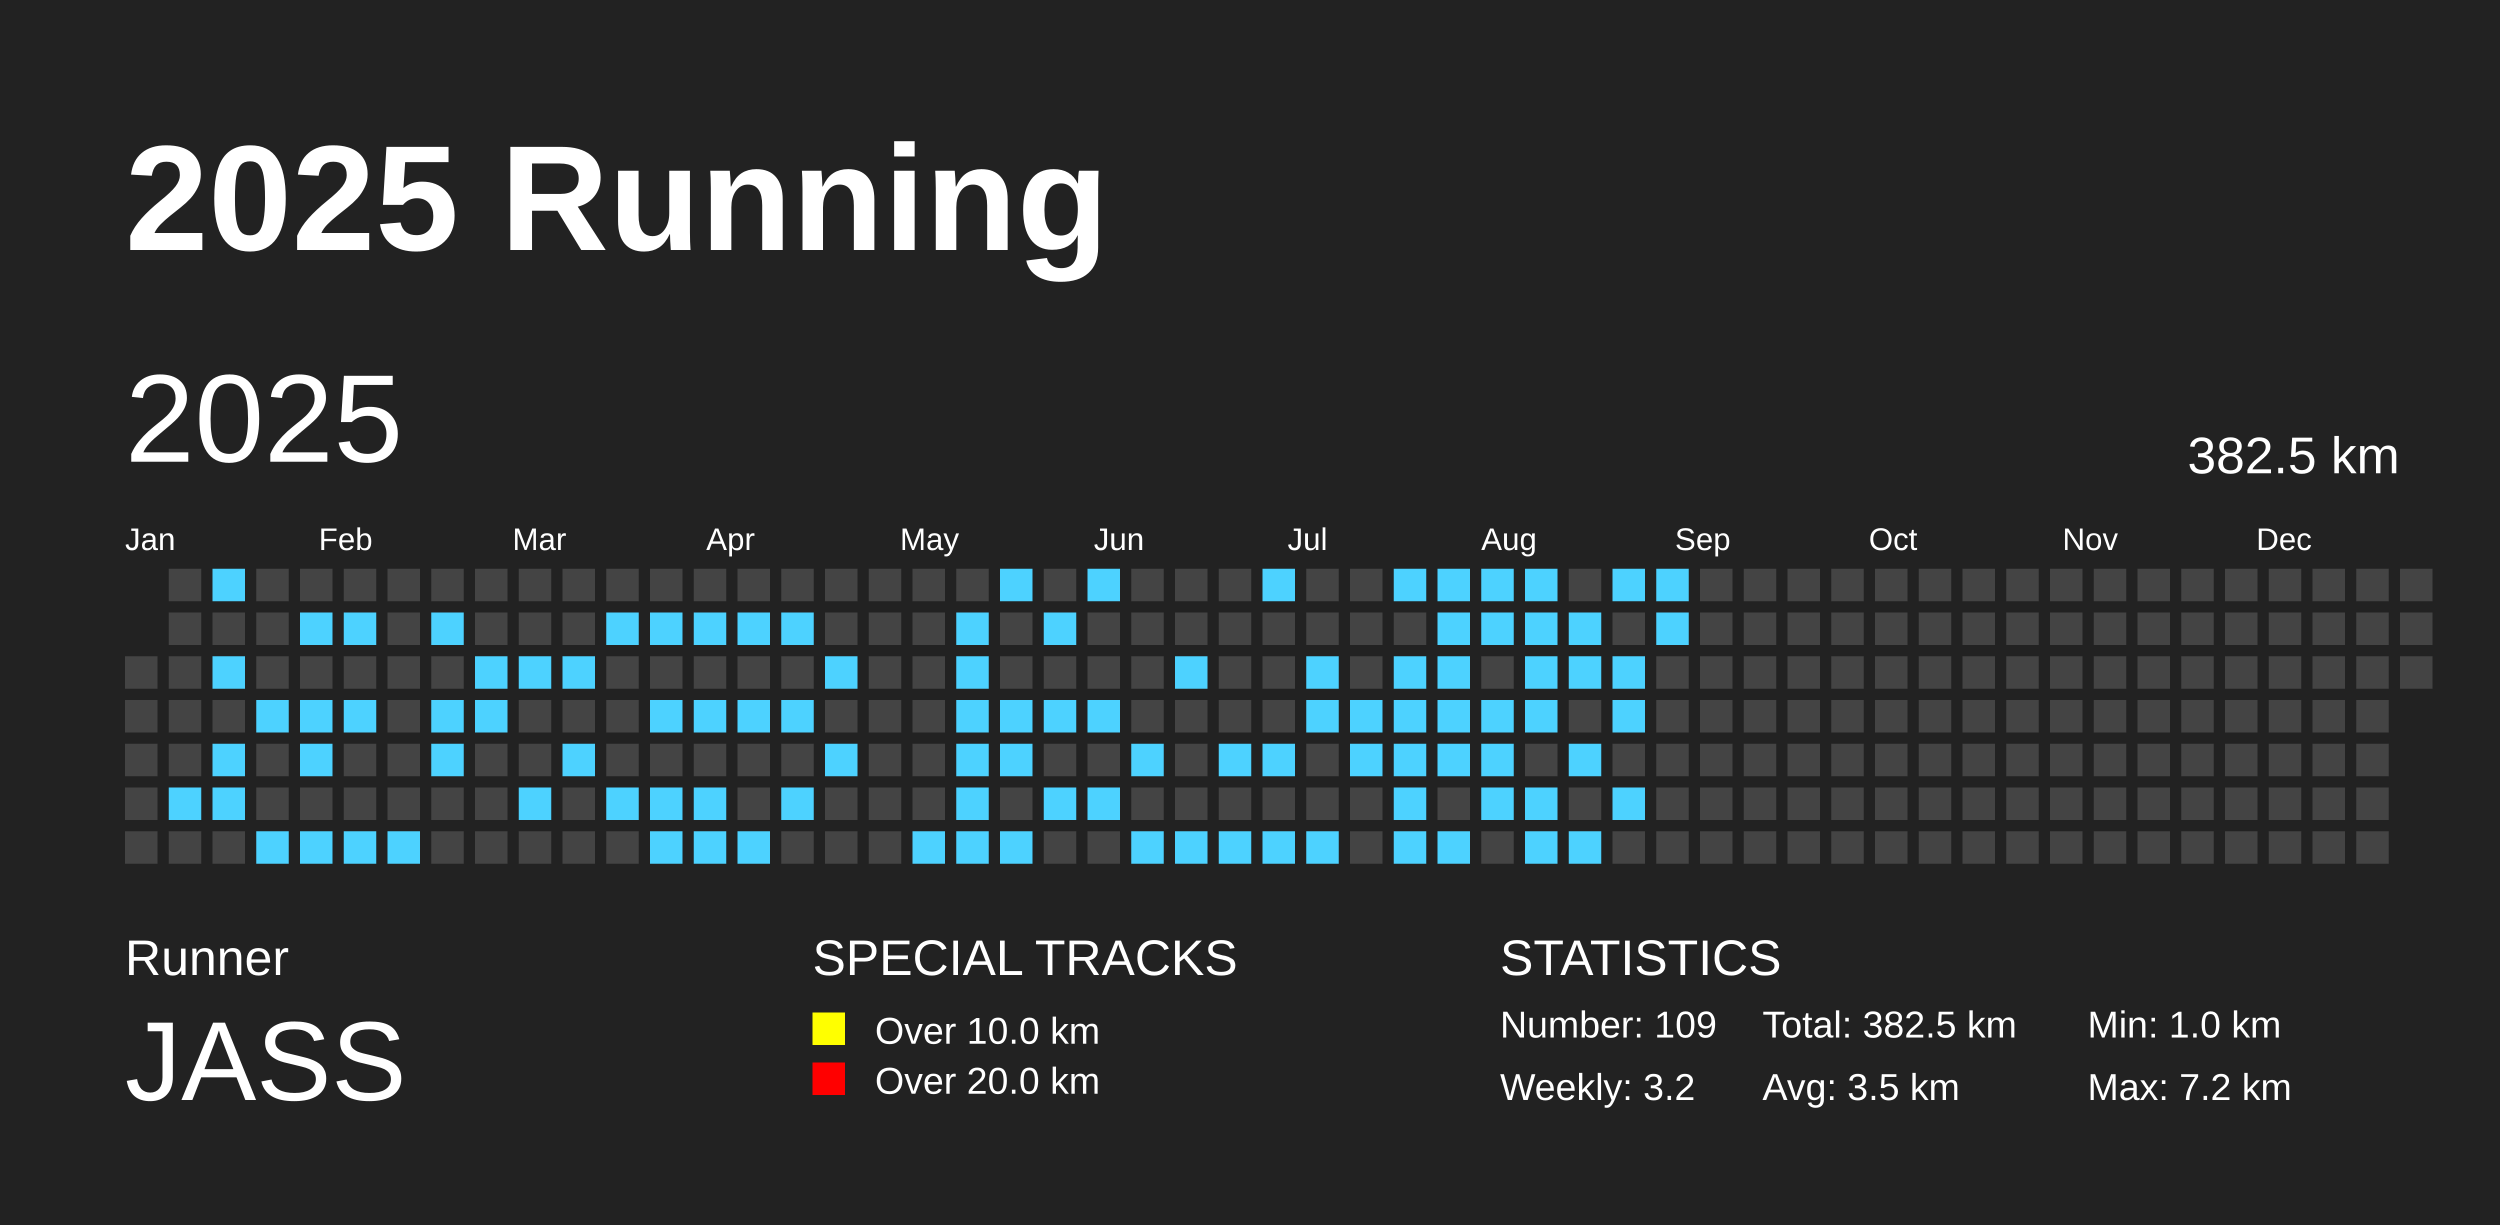
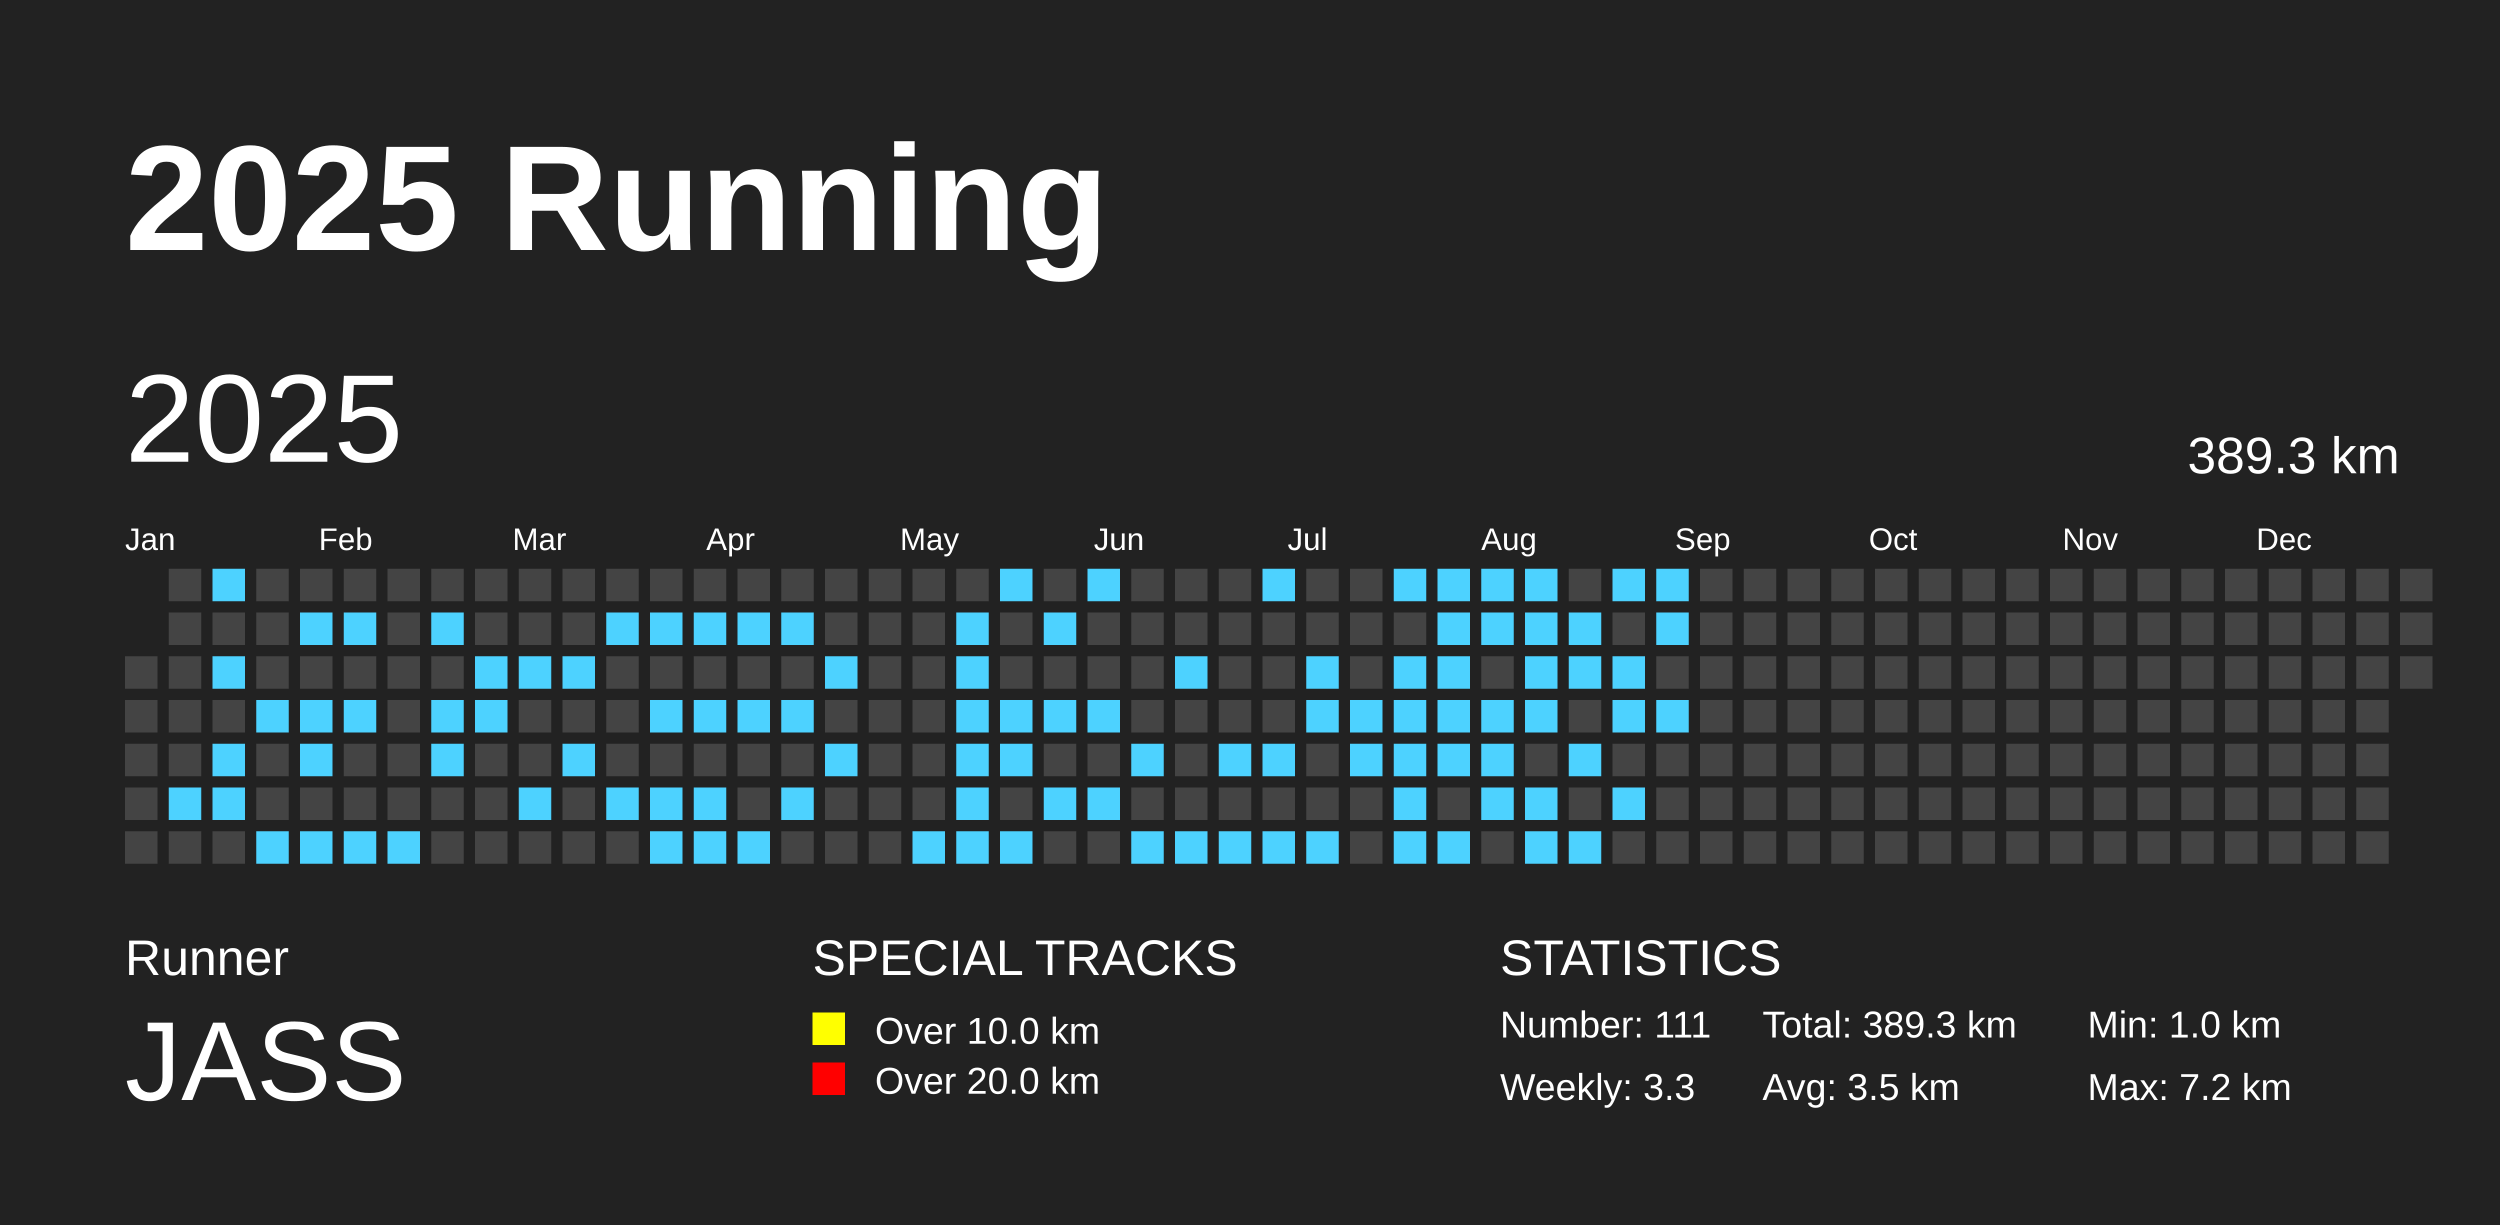
<svg xmlns="http://www.w3.org/2000/svg" baseProfile="full" height="98mm" version="1.1" viewBox="0,0,200,98" width="200mm">
  <defs />
  <rect fill="#222222" height="98" width="200" x="0" y="0" />
  <text fill="#FFFFFF" style="font-size:12px; font-family:Arial; font-weight:bold;" x="10" y="20">2025 Running</text>
  <text fill="#FFFFFF" style="font-size:4px; font-family:Arial" x="10" y="78">Runner</text>
  <text fill="#FFFFFF" style="font-size:9px; font-family:Arial" x="10" y="88">JASS</text>
  <text fill="#FFFFFF" style="font-size:4px; font-family:Arial" x="65" y="78">SPECIAL TRACKS</text>
  <rect fill="yellow" height="2.6" width="2.6" x="65" y="81" />
  <text fill="#FFFFFF" style="font-size:3px; font-family:Arial" x="70" y="83.5">Over 10.0 km</text>
  <rect fill="red" height="2.6" width="2.6" x="65" y="85" />
  <text fill="#FFFFFF" style="font-size:3px; font-family:Arial" x="70" y="87.5">Over 20.0 km</text>
  <text fill="#FFFFFF" style="font-size:4px; font-family:Arial" x="120" y="78">STATISTICS</text>
-   <text fill="#FFFFFF" style="font-size:3px; font-family:Arial" x="120" y="83">Number: 109</text>
-   <text fill="#FFFFFF" style="font-size:3px; font-family:Arial" x="120" y="88">Weekly: 3.2</text>
-   <text fill="#FFFFFF" style="font-size:3px; font-family:Arial" x="141" y="83">Total: 382.5 km</text>
+   <text fill="#FFFFFF" style="font-size:3px; font-family:Arial" x="120" y="83">Number: 111</text>
+   <text fill="#FFFFFF" style="font-size:3px; font-family:Arial" x="120" y="88">Weekly: 3.3</text>
+   <text fill="#FFFFFF" style="font-size:3px; font-family:Arial" x="141" y="83">Total: 389.3 km</text>
  <text fill="#FFFFFF" style="font-size:3px; font-family:Arial" x="141" y="88">Avg: 3.5 km</text>
  <text fill="#FFFFFF" style="font-size:3px; font-family:Arial" x="167" y="83">Min: 1.0 km</text>
  <text fill="#FFFFFF" style="font-size:3px; font-family:Arial" x="167" y="88">Max: 7.2 km</text>
  <text dominant-baseline="hanging" fill="#FFFFFF" style="font-size:10.0px; font-family:Arial;" x="10" y="30">2025</text>
-   <text dominant-baseline="hanging" fill="#FFFFFF" style="font-size:4.125px; font-family:Arial;" x="175" y="35">382.5 km</text>
+   <text dominant-baseline="hanging" fill="#FFFFFF" style="font-size:4.125px; font-family:Arial;" x="175" y="35">389.3 km</text>
  <text fill="#FFFFFF" style="font-size:2.5px; font-family:Arial" x="10.0" y="44">Jan</text>
  <text fill="#FFFFFF" style="font-size:2.5px; font-family:Arial" x="25.5" y="44">Feb</text>
  <text fill="#FFFFFF" style="font-size:2.5px; font-family:Arial" x="41.0" y="44">Mar</text>
  <text fill="#FFFFFF" style="font-size:2.5px; font-family:Arial" x="56.5" y="44">Apr</text>
  <text fill="#FFFFFF" style="font-size:2.5px; font-family:Arial" x="72.0" y="44">May</text>
  <text fill="#FFFFFF" style="font-size:2.5px; font-family:Arial" x="87.5" y="44">Jun</text>
  <text fill="#FFFFFF" style="font-size:2.5px; font-family:Arial" x="103.0" y="44">Jul</text>
  <text fill="#FFFFFF" style="font-size:2.5px; font-family:Arial" x="118.5" y="44">Aug</text>
  <text fill="#FFFFFF" style="font-size:2.5px; font-family:Arial" x="134.0" y="44">Sep</text>
  <text fill="#FFFFFF" style="font-size:2.5px; font-family:Arial" x="149.5" y="44">Oct</text>
  <text fill="#FFFFFF" style="font-size:2.5px; font-family:Arial" x="165.0" y="44">Nov</text>
  <text fill="#FFFFFF" style="font-size:2.5px; font-family:Arial" x="180.5" y="44">Dec</text>
  <rect fill="#444444" height="2.6" width="2.6" x="10.0" y="52.5" />
  <rect fill="#444444" height="2.6" width="2.6" x="10.0" y="56.0" />
  <rect fill="#444444" height="2.6" width="2.6" x="10.0" y="59.5" />
  <rect fill="#444444" height="2.6" width="2.6" x="10.0" y="63.0" />
  <rect fill="#444444" height="2.6" width="2.6" x="10.0" y="66.5" />
  <rect fill="#444444" height="2.6" width="2.6" x="13.5" y="45.5" />
  <rect fill="#444444" height="2.6" width="2.6" x="13.5" y="49.0" />
  <rect fill="#444444" height="2.6" width="2.6" x="13.5" y="52.5" />
  <rect fill="#444444" height="2.6" width="2.6" x="13.5" y="56.0" />
  <rect fill="#444444" height="2.6" width="2.6" x="13.5" y="59.5" />
  <rect fill="#4DD2FF" height="2.6" width="2.6" x="13.5" y="63.0" />
  <rect fill="#444444" height="2.6" width="2.6" x="13.5" y="66.5" />
  <rect fill="#4DD2FF" height="2.6" width="2.6" x="17.0" y="45.5" />
  <rect fill="#444444" height="2.6" width="2.6" x="17.0" y="49.0" />
  <rect fill="#4DD2FF" height="2.6" width="2.6" x="17.0" y="52.5" />
  <rect fill="#444444" height="2.6" width="2.6" x="17.0" y="56.0" />
  <rect fill="#4DD2FF" height="2.6" width="2.6" x="17.0" y="59.5" />
  <rect fill="#4DD2FF" height="2.6" width="2.6" x="17.0" y="63.0" />
  <rect fill="#444444" height="2.6" width="2.6" x="17.0" y="66.5" />
  <rect fill="#444444" height="2.6" width="2.6" x="20.5" y="45.5" />
  <rect fill="#444444" height="2.6" width="2.6" x="20.5" y="49.0" />
  <rect fill="#444444" height="2.6" width="2.6" x="20.5" y="52.5" />
  <rect fill="#4DD2FF" height="2.6" width="2.6" x="20.5" y="56.0" />
  <rect fill="#444444" height="2.6" width="2.6" x="20.5" y="59.5" />
  <rect fill="#444444" height="2.6" width="2.6" x="20.5" y="63.0" />
  <rect fill="#4DD2FF" height="2.6" width="2.6" x="20.5" y="66.5" />
  <rect fill="#444444" height="2.6" width="2.6" x="24.0" y="45.5" />
  <rect fill="#4DD2FF" height="2.6" width="2.6" x="24.0" y="49.0" />
  <rect fill="#444444" height="2.6" width="2.6" x="24.0" y="52.5" />
  <rect fill="#4DD2FF" height="2.6" width="2.6" x="24.0" y="56.0" />
  <rect fill="#4DD2FF" height="2.6" width="2.6" x="24.0" y="59.5" />
  <rect fill="#444444" height="2.6" width="2.6" x="24.0" y="63.0" />
  <rect fill="#4DD2FF" height="2.6" width="2.6" x="24.0" y="66.5" />
  <rect fill="#444444" height="2.6" width="2.6" x="27.5" y="45.5" />
  <rect fill="#4DD2FF" height="2.6" width="2.6" x="27.5" y="49.0" />
  <rect fill="#444444" height="2.6" width="2.6" x="27.5" y="52.5" />
  <rect fill="#4DD2FF" height="2.6" width="2.6" x="27.5" y="56.0" />
  <rect fill="#444444" height="2.6" width="2.6" x="27.5" y="59.5" />
  <rect fill="#444444" height="2.6" width="2.6" x="27.5" y="63.0" />
  <rect fill="#4DD2FF" height="2.6" width="2.6" x="27.5" y="66.5" />
  <rect fill="#444444" height="2.6" width="2.6" x="31.0" y="45.5" />
  <rect fill="#444444" height="2.6" width="2.6" x="31.0" y="49.0" />
  <rect fill="#444444" height="2.6" width="2.6" x="31.0" y="52.5" />
  <rect fill="#444444" height="2.6" width="2.6" x="31.0" y="56.0" />
  <rect fill="#444444" height="2.6" width="2.6" x="31.0" y="59.5" />
  <rect fill="#444444" height="2.6" width="2.6" x="31.0" y="63.0" />
  <rect fill="#4DD2FF" height="2.6" width="2.6" x="31.0" y="66.5" />
  <rect fill="#444444" height="2.6" width="2.6" x="34.5" y="45.5" />
  <rect fill="#4DD2FF" height="2.6" width="2.6" x="34.5" y="49.0" />
  <rect fill="#444444" height="2.6" width="2.6" x="34.5" y="52.5" />
  <rect fill="#4DD2FF" height="2.6" width="2.6" x="34.5" y="56.0" />
  <rect fill="#4DD2FF" height="2.6" width="2.6" x="34.5" y="59.5" />
  <rect fill="#444444" height="2.6" width="2.6" x="34.5" y="63.0" />
  <rect fill="#444444" height="2.6" width="2.6" x="34.5" y="66.5" />
  <rect fill="#444444" height="2.6" width="2.6" x="38.0" y="45.5" />
  <rect fill="#444444" height="2.6" width="2.6" x="38.0" y="49.0" />
  <rect fill="#4DD2FF" height="2.6" width="2.6" x="38.0" y="52.5" />
  <rect fill="#4DD2FF" height="2.6" width="2.6" x="38.0" y="56.0" />
  <rect fill="#444444" height="2.6" width="2.6" x="38.0" y="59.5" />
  <rect fill="#444444" height="2.6" width="2.6" x="38.0" y="63.0" />
  <rect fill="#444444" height="2.6" width="2.6" x="38.0" y="66.5" />
  <rect fill="#444444" height="2.6" width="2.6" x="41.5" y="45.5" />
  <rect fill="#444444" height="2.6" width="2.6" x="41.5" y="49.0" />
  <rect fill="#4DD2FF" height="2.6" width="2.6" x="41.5" y="52.5" />
  <rect fill="#444444" height="2.6" width="2.6" x="41.5" y="56.0" />
  <rect fill="#444444" height="2.6" width="2.6" x="41.5" y="59.5" />
  <rect fill="#4DD2FF" height="2.6" width="2.6" x="41.5" y="63.0" />
  <rect fill="#444444" height="2.6" width="2.6" x="41.5" y="66.5" />
  <rect fill="#444444" height="2.6" width="2.6" x="45.0" y="45.5" />
  <rect fill="#444444" height="2.6" width="2.6" x="45.0" y="49.0" />
  <rect fill="#4DD2FF" height="2.6" width="2.6" x="45.0" y="52.5" />
  <rect fill="#444444" height="2.6" width="2.6" x="45.0" y="56.0" />
  <rect fill="#4DD2FF" height="2.6" width="2.6" x="45.0" y="59.5" />
  <rect fill="#444444" height="2.6" width="2.6" x="45.0" y="63.0" />
  <rect fill="#444444" height="2.6" width="2.6" x="45.0" y="66.5" />
  <rect fill="#444444" height="2.6" width="2.6" x="48.5" y="45.5" />
  <rect fill="#4DD2FF" height="2.6" width="2.6" x="48.5" y="49.0" />
  <rect fill="#444444" height="2.6" width="2.6" x="48.5" y="52.5" />
  <rect fill="#444444" height="2.6" width="2.6" x="48.5" y="56.0" />
  <rect fill="#444444" height="2.6" width="2.6" x="48.5" y="59.5" />
  <rect fill="#4DD2FF" height="2.6" width="2.6" x="48.5" y="63.0" />
  <rect fill="#444444" height="2.6" width="2.6" x="48.5" y="66.5" />
  <rect fill="#444444" height="2.6" width="2.6" x="52.0" y="45.5" />
  <rect fill="#4DD2FF" height="2.6" width="2.6" x="52.0" y="49.0" />
  <rect fill="#444444" height="2.6" width="2.6" x="52.0" y="52.5" />
  <rect fill="#4DD2FF" height="2.6" width="2.6" x="52.0" y="56.0" />
  <rect fill="#444444" height="2.6" width="2.6" x="52.0" y="59.5" />
  <rect fill="#4DD2FF" height="2.6" width="2.6" x="52.0" y="63.0" />
  <rect fill="#4DD2FF" height="2.6" width="2.6" x="52.0" y="66.5" />
  <rect fill="#444444" height="2.6" width="2.6" x="55.5" y="45.5" />
  <rect fill="#4DD2FF" height="2.6" width="2.6" x="55.5" y="49.0" />
  <rect fill="#444444" height="2.6" width="2.6" x="55.5" y="52.5" />
  <rect fill="#4DD2FF" height="2.6" width="2.6" x="55.5" y="56.0" />
  <rect fill="#444444" height="2.6" width="2.6" x="55.5" y="59.5" />
  <rect fill="#4DD2FF" height="2.6" width="2.6" x="55.5" y="63.0" />
  <rect fill="#4DD2FF" height="2.6" width="2.6" x="55.5" y="66.5" />
  <rect fill="#444444" height="2.6" width="2.6" x="59.0" y="45.5" />
  <rect fill="#4DD2FF" height="2.6" width="2.6" x="59.0" y="49.0" />
  <rect fill="#444444" height="2.6" width="2.6" x="59.0" y="52.5" />
  <rect fill="#4DD2FF" height="2.6" width="2.6" x="59.0" y="56.0" />
  <rect fill="#444444" height="2.6" width="2.6" x="59.0" y="59.5" />
  <rect fill="#444444" height="2.6" width="2.6" x="59.0" y="63.0" />
  <rect fill="#4DD2FF" height="2.6" width="2.6" x="59.0" y="66.5" />
  <rect fill="#444444" height="2.6" width="2.6" x="62.5" y="45.5" />
  <rect fill="#4DD2FF" height="2.6" width="2.6" x="62.5" y="49.0" />
  <rect fill="#444444" height="2.6" width="2.6" x="62.5" y="52.5" />
  <rect fill="#4DD2FF" height="2.6" width="2.6" x="62.5" y="56.0" />
  <rect fill="#444444" height="2.6" width="2.6" x="62.5" y="59.5" />
  <rect fill="#4DD2FF" height="2.6" width="2.6" x="62.5" y="63.0" />
  <rect fill="#444444" height="2.6" width="2.6" x="62.5" y="66.5" />
  <rect fill="#444444" height="2.6" width="2.6" x="66.0" y="45.5" />
  <rect fill="#444444" height="2.6" width="2.6" x="66.0" y="49.0" />
  <rect fill="#4DD2FF" height="2.6" width="2.6" x="66.0" y="52.5" />
  <rect fill="#444444" height="2.6" width="2.6" x="66.0" y="56.0" />
  <rect fill="#4DD2FF" height="2.6" width="2.6" x="66.0" y="59.5" />
  <rect fill="#444444" height="2.6" width="2.6" x="66.0" y="63.0" />
  <rect fill="#444444" height="2.6" width="2.6" x="66.0" y="66.5" />
  <rect fill="#444444" height="2.6" width="2.6" x="69.5" y="45.5" />
  <rect fill="#444444" height="2.6" width="2.6" x="69.5" y="49.0" />
  <rect fill="#444444" height="2.6" width="2.6" x="69.5" y="52.5" />
  <rect fill="#444444" height="2.6" width="2.6" x="69.5" y="56.0" />
  <rect fill="#444444" height="2.6" width="2.6" x="69.5" y="59.5" />
  <rect fill="#444444" height="2.6" width="2.6" x="69.5" y="63.0" />
  <rect fill="#444444" height="2.6" width="2.6" x="69.5" y="66.5" />
  <rect fill="#444444" height="2.6" width="2.6" x="73.0" y="45.5" />
  <rect fill="#444444" height="2.6" width="2.6" x="73.0" y="49.0" />
  <rect fill="#444444" height="2.6" width="2.6" x="73.0" y="52.5" />
  <rect fill="#444444" height="2.6" width="2.6" x="73.0" y="56.0" />
  <rect fill="#444444" height="2.6" width="2.6" x="73.0" y="59.5" />
  <rect fill="#444444" height="2.6" width="2.6" x="73.0" y="63.0" />
  <rect fill="#4DD2FF" height="2.6" width="2.6" x="73.0" y="66.5" />
  <rect fill="#444444" height="2.6" width="2.6" x="76.5" y="45.5" />
  <rect fill="#4DD2FF" height="2.6" width="2.6" x="76.5" y="49.0" />
  <rect fill="#4DD2FF" height="2.6" width="2.6" x="76.5" y="52.5" />
  <rect fill="#4DD2FF" height="2.6" width="2.6" x="76.5" y="56.0" />
  <rect fill="#4DD2FF" height="2.6" width="2.6" x="76.5" y="59.5" />
  <rect fill="#4DD2FF" height="2.6" width="2.6" x="76.5" y="63.0" />
  <rect fill="#4DD2FF" height="2.6" width="2.6" x="76.5" y="66.5" />
  <rect fill="#4DD2FF" height="2.6" width="2.6" x="80.0" y="45.5" />
  <rect fill="#444444" height="2.6" width="2.6" x="80.0" y="49.0" />
  <rect fill="#444444" height="2.6" width="2.6" x="80.0" y="52.5" />
  <rect fill="#4DD2FF" height="2.6" width="2.6" x="80.0" y="56.0" />
  <rect fill="#4DD2FF" height="2.6" width="2.6" x="80.0" y="59.5" />
  <rect fill="#444444" height="2.6" width="2.6" x="80.0" y="63.0" />
  <rect fill="#4DD2FF" height="2.6" width="2.6" x="80.0" y="66.5" />
  <rect fill="#444444" height="2.6" width="2.6" x="83.5" y="45.5" />
  <rect fill="#4DD2FF" height="2.6" width="2.6" x="83.5" y="49.0" />
  <rect fill="#444444" height="2.6" width="2.6" x="83.5" y="52.5" />
  <rect fill="#4DD2FF" height="2.6" width="2.6" x="83.5" y="56.0" />
  <rect fill="#444444" height="2.6" width="2.6" x="83.5" y="59.5" />
  <rect fill="#4DD2FF" height="2.6" width="2.6" x="83.5" y="63.0" />
  <rect fill="#444444" height="2.6" width="2.6" x="83.5" y="66.5" />
  <rect fill="#4DD2FF" height="2.6" width="2.6" x="87.0" y="45.5" />
  <rect fill="#444444" height="2.6" width="2.6" x="87.0" y="49.0" />
  <rect fill="#444444" height="2.6" width="2.6" x="87.0" y="52.5" />
  <rect fill="#4DD2FF" height="2.6" width="2.6" x="87.0" y="56.0" />
  <rect fill="#444444" height="2.6" width="2.6" x="87.0" y="59.5" />
  <rect fill="#4DD2FF" height="2.6" width="2.6" x="87.0" y="63.0" />
  <rect fill="#444444" height="2.6" width="2.6" x="87.0" y="66.5" />
  <rect fill="#444444" height="2.6" width="2.6" x="90.5" y="45.5" />
  <rect fill="#444444" height="2.6" width="2.6" x="90.5" y="49.0" />
  <rect fill="#444444" height="2.6" width="2.6" x="90.5" y="52.5" />
  <rect fill="#444444" height="2.6" width="2.6" x="90.5" y="56.0" />
  <rect fill="#4DD2FF" height="2.6" width="2.6" x="90.5" y="59.5" />
  <rect fill="#444444" height="2.6" width="2.6" x="90.5" y="63.0" />
  <rect fill="#4DD2FF" height="2.6" width="2.6" x="90.5" y="66.5" />
  <rect fill="#444444" height="2.6" width="2.6" x="94.0" y="45.5" />
  <rect fill="#444444" height="2.6" width="2.6" x="94.0" y="49.0" />
  <rect fill="#4DD2FF" height="2.6" width="2.6" x="94.0" y="52.5" />
  <rect fill="#444444" height="2.6" width="2.6" x="94.0" y="56.0" />
  <rect fill="#444444" height="2.6" width="2.6" x="94.0" y="59.5" />
  <rect fill="#444444" height="2.6" width="2.6" x="94.0" y="63.0" />
  <rect fill="#4DD2FF" height="2.6" width="2.6" x="94.0" y="66.5" />
  <rect fill="#444444" height="2.6" width="2.6" x="97.5" y="45.5" />
  <rect fill="#444444" height="2.6" width="2.6" x="97.5" y="49.0" />
  <rect fill="#444444" height="2.6" width="2.6" x="97.5" y="52.5" />
  <rect fill="#444444" height="2.6" width="2.6" x="97.5" y="56.0" />
  <rect fill="#4DD2FF" height="2.6" width="2.6" x="97.5" y="59.5" />
  <rect fill="#444444" height="2.6" width="2.6" x="97.5" y="63.0" />
  <rect fill="#4DD2FF" height="2.6" width="2.6" x="97.5" y="66.5" />
  <rect fill="#4DD2FF" height="2.6" width="2.6" x="101.0" y="45.5" />
  <rect fill="#444444" height="2.6" width="2.6" x="101.0" y="49.0" />
  <rect fill="#444444" height="2.6" width="2.6" x="101.0" y="52.5" />
  <rect fill="#444444" height="2.6" width="2.6" x="101.0" y="56.0" />
  <rect fill="#4DD2FF" height="2.6" width="2.6" x="101.0" y="59.5" />
  <rect fill="#444444" height="2.6" width="2.6" x="101.0" y="63.0" />
  <rect fill="#4DD2FF" height="2.6" width="2.6" x="101.0" y="66.5" />
  <rect fill="#444444" height="2.6" width="2.6" x="104.5" y="45.5" />
  <rect fill="#444444" height="2.6" width="2.6" x="104.5" y="49.0" />
  <rect fill="#4DD2FF" height="2.6" width="2.6" x="104.5" y="52.5" />
  <rect fill="#4DD2FF" height="2.6" width="2.6" x="104.5" y="56.0" />
  <rect fill="#444444" height="2.6" width="2.6" x="104.5" y="59.5" />
  <rect fill="#444444" height="2.6" width="2.6" x="104.5" y="63.0" />
  <rect fill="#4DD2FF" height="2.6" width="2.6" x="104.5" y="66.5" />
  <rect fill="#444444" height="2.6" width="2.6" x="108.0" y="45.5" />
  <rect fill="#444444" height="2.6" width="2.6" x="108.0" y="49.0" />
  <rect fill="#444444" height="2.6" width="2.6" x="108.0" y="52.5" />
  <rect fill="#4DD2FF" height="2.6" width="2.6" x="108.0" y="56.0" />
  <rect fill="#4DD2FF" height="2.6" width="2.6" x="108.0" y="59.5" />
  <rect fill="#444444" height="2.6" width="2.6" x="108.0" y="63.0" />
  <rect fill="#444444" height="2.6" width="2.6" x="108.0" y="66.5" />
  <rect fill="#4DD2FF" height="2.6" width="2.6" x="111.5" y="45.5" />
  <rect fill="#444444" height="2.6" width="2.6" x="111.5" y="49.0" />
  <rect fill="#4DD2FF" height="2.6" width="2.6" x="111.5" y="52.5" />
  <rect fill="#4DD2FF" height="2.6" width="2.6" x="111.5" y="56.0" />
  <rect fill="#4DD2FF" height="2.6" width="2.6" x="111.5" y="59.5" />
  <rect fill="#4DD2FF" height="2.6" width="2.6" x="111.5" y="63.0" />
  <rect fill="#4DD2FF" height="2.6" width="2.6" x="111.5" y="66.5" />
  <rect fill="#4DD2FF" height="2.6" width="2.6" x="115.0" y="45.5" />
  <rect fill="#4DD2FF" height="2.6" width="2.6" x="115.0" y="49.0" />
  <rect fill="#4DD2FF" height="2.6" width="2.6" x="115.0" y="52.5" />
  <rect fill="#4DD2FF" height="2.6" width="2.6" x="115.0" y="56.0" />
  <rect fill="#4DD2FF" height="2.6" width="2.6" x="115.0" y="59.5" />
  <rect fill="#444444" height="2.6" width="2.6" x="115.0" y="63.0" />
  <rect fill="#4DD2FF" height="2.6" width="2.6" x="115.0" y="66.5" />
  <rect fill="#4DD2FF" height="2.6" width="2.6" x="118.5" y="45.5" />
  <rect fill="#4DD2FF" height="2.6" width="2.6" x="118.5" y="49.0" />
  <rect fill="#444444" height="2.6" width="2.6" x="118.5" y="52.5" />
  <rect fill="#4DD2FF" height="2.6" width="2.6" x="118.5" y="56.0" />
  <rect fill="#4DD2FF" height="2.6" width="2.6" x="118.5" y="59.5" />
  <rect fill="#4DD2FF" height="2.6" width="2.6" x="118.5" y="63.0" />
  <rect fill="#444444" height="2.6" width="2.6" x="118.5" y="66.5" />
  <rect fill="#4DD2FF" height="2.6" width="2.6" x="122.0" y="45.5" />
  <rect fill="#4DD2FF" height="2.6" width="2.6" x="122.0" y="49.0" />
  <rect fill="#4DD2FF" height="2.6" width="2.6" x="122.0" y="52.5" />
  <rect fill="#4DD2FF" height="2.6" width="2.6" x="122.0" y="56.0" />
  <rect fill="#444444" height="2.6" width="2.6" x="122.0" y="59.5" />
  <rect fill="#4DD2FF" height="2.6" width="2.6" x="122.0" y="63.0" />
  <rect fill="#4DD2FF" height="2.6" width="2.6" x="122.0" y="66.5" />
  <rect fill="#444444" height="2.6" width="2.6" x="125.5" y="45.5" />
  <rect fill="#4DD2FF" height="2.6" width="2.6" x="125.5" y="49.0" />
  <rect fill="#4DD2FF" height="2.6" width="2.6" x="125.5" y="52.5" />
  <rect fill="#444444" height="2.6" width="2.6" x="125.5" y="56.0" />
  <rect fill="#4DD2FF" height="2.6" width="2.6" x="125.5" y="59.5" />
  <rect fill="#444444" height="2.6" width="2.6" x="125.5" y="63.0" />
  <rect fill="#4DD2FF" height="2.6" width="2.6" x="125.5" y="66.5" />
  <rect fill="#4DD2FF" height="2.6" width="2.6" x="129.0" y="45.5" />
  <rect fill="#444444" height="2.6" width="2.6" x="129.0" y="49.0" />
  <rect fill="#4DD2FF" height="2.6" width="2.6" x="129.0" y="52.5" />
  <rect fill="#4DD2FF" height="2.6" width="2.6" x="129.0" y="56.0" />
  <rect fill="#444444" height="2.6" width="2.6" x="129.0" y="59.5" />
  <rect fill="#4DD2FF" height="2.6" width="2.6" x="129.0" y="63.0" />
  <rect fill="#444444" height="2.6" width="2.6" x="129.0" y="66.5" />
  <rect fill="#4DD2FF" height="2.6" width="2.6" x="132.5" y="45.5" />
  <rect fill="#4DD2FF" height="2.6" width="2.6" x="132.5" y="49.0" />
  <rect fill="#444444" height="2.6" width="2.6" x="132.5" y="52.5" />
-   <rect fill="#444444" height="2.6" width="2.6" x="132.5" y="56.0" />
+   <rect fill="#4DD2FF" height="2.6" width="2.6" x="132.5" y="56.0" />
  <rect fill="#444444" height="2.6" width="2.6" x="132.5" y="59.5" />
  <rect fill="#444444" height="2.6" width="2.6" x="132.5" y="63.0" />
  <rect fill="#444444" height="2.6" width="2.6" x="132.5" y="66.5" />
  <rect fill="#444444" height="2.6" width="2.6" x="136.0" y="45.5" />
  <rect fill="#444444" height="2.6" width="2.6" x="136.0" y="49.0" />
  <rect fill="#444444" height="2.6" width="2.6" x="136.0" y="52.5" />
  <rect fill="#444444" height="2.6" width="2.6" x="136.0" y="56.0" />
  <rect fill="#444444" height="2.6" width="2.6" x="136.0" y="59.5" />
  <rect fill="#444444" height="2.6" width="2.6" x="136.0" y="63.0" />
  <rect fill="#444444" height="2.6" width="2.6" x="136.0" y="66.5" />
  <rect fill="#444444" height="2.6" width="2.6" x="139.5" y="45.5" />
  <rect fill="#444444" height="2.6" width="2.6" x="139.5" y="49.0" />
  <rect fill="#444444" height="2.6" width="2.6" x="139.5" y="52.5" />
  <rect fill="#444444" height="2.6" width="2.6" x="139.5" y="56.0" />
  <rect fill="#444444" height="2.6" width="2.6" x="139.5" y="59.5" />
  <rect fill="#444444" height="2.6" width="2.6" x="139.5" y="63.0" />
  <rect fill="#444444" height="2.6" width="2.6" x="139.5" y="66.5" />
  <rect fill="#444444" height="2.6" width="2.6" x="143.0" y="45.5" />
  <rect fill="#444444" height="2.6" width="2.6" x="143.0" y="49.0" />
  <rect fill="#444444" height="2.6" width="2.6" x="143.0" y="52.5" />
  <rect fill="#444444" height="2.6" width="2.6" x="143.0" y="56.0" />
  <rect fill="#444444" height="2.6" width="2.6" x="143.0" y="59.5" />
  <rect fill="#444444" height="2.6" width="2.6" x="143.0" y="63.0" />
  <rect fill="#444444" height="2.6" width="2.6" x="143.0" y="66.5" />
  <rect fill="#444444" height="2.6" width="2.6" x="146.5" y="45.5" />
  <rect fill="#444444" height="2.6" width="2.6" x="146.5" y="49.0" />
  <rect fill="#444444" height="2.6" width="2.6" x="146.5" y="52.5" />
  <rect fill="#444444" height="2.6" width="2.6" x="146.5" y="56.0" />
  <rect fill="#444444" height="2.6" width="2.6" x="146.5" y="59.5" />
  <rect fill="#444444" height="2.6" width="2.6" x="146.5" y="63.0" />
  <rect fill="#444444" height="2.6" width="2.6" x="146.5" y="66.5" />
  <rect fill="#444444" height="2.6" width="2.6" x="150.0" y="45.5" />
  <rect fill="#444444" height="2.6" width="2.6" x="150.0" y="49.0" />
  <rect fill="#444444" height="2.6" width="2.6" x="150.0" y="52.5" />
  <rect fill="#444444" height="2.6" width="2.6" x="150.0" y="56.0" />
  <rect fill="#444444" height="2.6" width="2.6" x="150.0" y="59.5" />
  <rect fill="#444444" height="2.6" width="2.6" x="150.0" y="63.0" />
  <rect fill="#444444" height="2.6" width="2.6" x="150.0" y="66.5" />
  <rect fill="#444444" height="2.6" width="2.6" x="153.5" y="45.5" />
  <rect fill="#444444" height="2.6" width="2.6" x="153.5" y="49.0" />
  <rect fill="#444444" height="2.6" width="2.6" x="153.5" y="52.5" />
  <rect fill="#444444" height="2.6" width="2.6" x="153.5" y="56.0" />
  <rect fill="#444444" height="2.6" width="2.6" x="153.5" y="59.5" />
  <rect fill="#444444" height="2.6" width="2.6" x="153.5" y="63.0" />
  <rect fill="#444444" height="2.6" width="2.6" x="153.5" y="66.5" />
  <rect fill="#444444" height="2.6" width="2.6" x="157.0" y="45.5" />
  <rect fill="#444444" height="2.6" width="2.6" x="157.0" y="49.0" />
  <rect fill="#444444" height="2.6" width="2.6" x="157.0" y="52.5" />
  <rect fill="#444444" height="2.6" width="2.6" x="157.0" y="56.0" />
  <rect fill="#444444" height="2.6" width="2.6" x="157.0" y="59.5" />
  <rect fill="#444444" height="2.6" width="2.6" x="157.0" y="63.0" />
  <rect fill="#444444" height="2.6" width="2.6" x="157.0" y="66.5" />
  <rect fill="#444444" height="2.6" width="2.6" x="160.5" y="45.5" />
  <rect fill="#444444" height="2.6" width="2.6" x="160.5" y="49.0" />
  <rect fill="#444444" height="2.6" width="2.6" x="160.5" y="52.5" />
  <rect fill="#444444" height="2.6" width="2.6" x="160.5" y="56.0" />
  <rect fill="#444444" height="2.6" width="2.6" x="160.5" y="59.5" />
  <rect fill="#444444" height="2.6" width="2.6" x="160.5" y="63.0" />
  <rect fill="#444444" height="2.6" width="2.6" x="160.5" y="66.5" />
  <rect fill="#444444" height="2.6" width="2.6" x="164.0" y="45.5" />
  <rect fill="#444444" height="2.6" width="2.6" x="164.0" y="49.0" />
  <rect fill="#444444" height="2.6" width="2.6" x="164.0" y="52.5" />
  <rect fill="#444444" height="2.6" width="2.6" x="164.0" y="56.0" />
  <rect fill="#444444" height="2.6" width="2.6" x="164.0" y="59.5" />
  <rect fill="#444444" height="2.6" width="2.6" x="164.0" y="63.0" />
  <rect fill="#444444" height="2.6" width="2.6" x="164.0" y="66.5" />
  <rect fill="#444444" height="2.6" width="2.6" x="167.5" y="45.5" />
  <rect fill="#444444" height="2.6" width="2.6" x="167.5" y="49.0" />
  <rect fill="#444444" height="2.6" width="2.6" x="167.5" y="52.5" />
  <rect fill="#444444" height="2.6" width="2.6" x="167.5" y="56.0" />
  <rect fill="#444444" height="2.6" width="2.6" x="167.5" y="59.5" />
  <rect fill="#444444" height="2.6" width="2.6" x="167.5" y="63.0" />
  <rect fill="#444444" height="2.6" width="2.6" x="167.5" y="66.5" />
  <rect fill="#444444" height="2.6" width="2.6" x="171.0" y="45.5" />
  <rect fill="#444444" height="2.6" width="2.6" x="171.0" y="49.0" />
  <rect fill="#444444" height="2.6" width="2.6" x="171.0" y="52.5" />
  <rect fill="#444444" height="2.6" width="2.6" x="171.0" y="56.0" />
  <rect fill="#444444" height="2.6" width="2.6" x="171.0" y="59.5" />
  <rect fill="#444444" height="2.6" width="2.6" x="171.0" y="63.0" />
  <rect fill="#444444" height="2.6" width="2.6" x="171.0" y="66.5" />
  <rect fill="#444444" height="2.6" width="2.6" x="174.5" y="45.5" />
  <rect fill="#444444" height="2.6" width="2.6" x="174.5" y="49.0" />
  <rect fill="#444444" height="2.6" width="2.6" x="174.5" y="52.5" />
  <rect fill="#444444" height="2.6" width="2.6" x="174.5" y="56.0" />
  <rect fill="#444444" height="2.6" width="2.6" x="174.5" y="59.5" />
  <rect fill="#444444" height="2.6" width="2.6" x="174.5" y="63.0" />
  <rect fill="#444444" height="2.6" width="2.6" x="174.5" y="66.5" />
  <rect fill="#444444" height="2.6" width="2.6" x="178.0" y="45.5" />
  <rect fill="#444444" height="2.6" width="2.6" x="178.0" y="49.0" />
  <rect fill="#444444" height="2.6" width="2.6" x="178.0" y="52.5" />
  <rect fill="#444444" height="2.6" width="2.6" x="178.0" y="56.0" />
  <rect fill="#444444" height="2.6" width="2.6" x="178.0" y="59.5" />
  <rect fill="#444444" height="2.6" width="2.6" x="178.0" y="63.0" />
  <rect fill="#444444" height="2.6" width="2.6" x="178.0" y="66.5" />
  <rect fill="#444444" height="2.6" width="2.6" x="181.5" y="45.5" />
  <rect fill="#444444" height="2.6" width="2.6" x="181.5" y="49.0" />
  <rect fill="#444444" height="2.6" width="2.6" x="181.5" y="52.5" />
  <rect fill="#444444" height="2.6" width="2.6" x="181.5" y="56.0" />
  <rect fill="#444444" height="2.6" width="2.6" x="181.5" y="59.5" />
  <rect fill="#444444" height="2.6" width="2.6" x="181.5" y="63.0" />
  <rect fill="#444444" height="2.6" width="2.6" x="181.5" y="66.5" />
  <rect fill="#444444" height="2.6" width="2.6" x="185.0" y="45.5" />
  <rect fill="#444444" height="2.6" width="2.6" x="185.0" y="49.0" />
  <rect fill="#444444" height="2.6" width="2.6" x="185.0" y="52.5" />
  <rect fill="#444444" height="2.6" width="2.6" x="185.0" y="56.0" />
  <rect fill="#444444" height="2.6" width="2.6" x="185.0" y="59.5" />
  <rect fill="#444444" height="2.6" width="2.6" x="185.0" y="63.0" />
  <rect fill="#444444" height="2.6" width="2.6" x="185.0" y="66.5" />
  <rect fill="#444444" height="2.6" width="2.6" x="188.5" y="45.5" />
  <rect fill="#444444" height="2.6" width="2.6" x="188.5" y="49.0" />
  <rect fill="#444444" height="2.6" width="2.6" x="188.5" y="52.5" />
  <rect fill="#444444" height="2.6" width="2.6" x="188.5" y="56.0" />
  <rect fill="#444444" height="2.6" width="2.6" x="188.5" y="59.5" />
  <rect fill="#444444" height="2.6" width="2.6" x="188.5" y="63.0" />
  <rect fill="#444444" height="2.6" width="2.6" x="188.5" y="66.5" />
  <rect fill="#444444" height="2.6" width="2.6" x="192.0" y="45.5" />
  <rect fill="#444444" height="2.6" width="2.6" x="192.0" y="49.0" />
  <rect fill="#444444" height="2.6" width="2.6" x="192.0" y="52.5" />
</svg>
